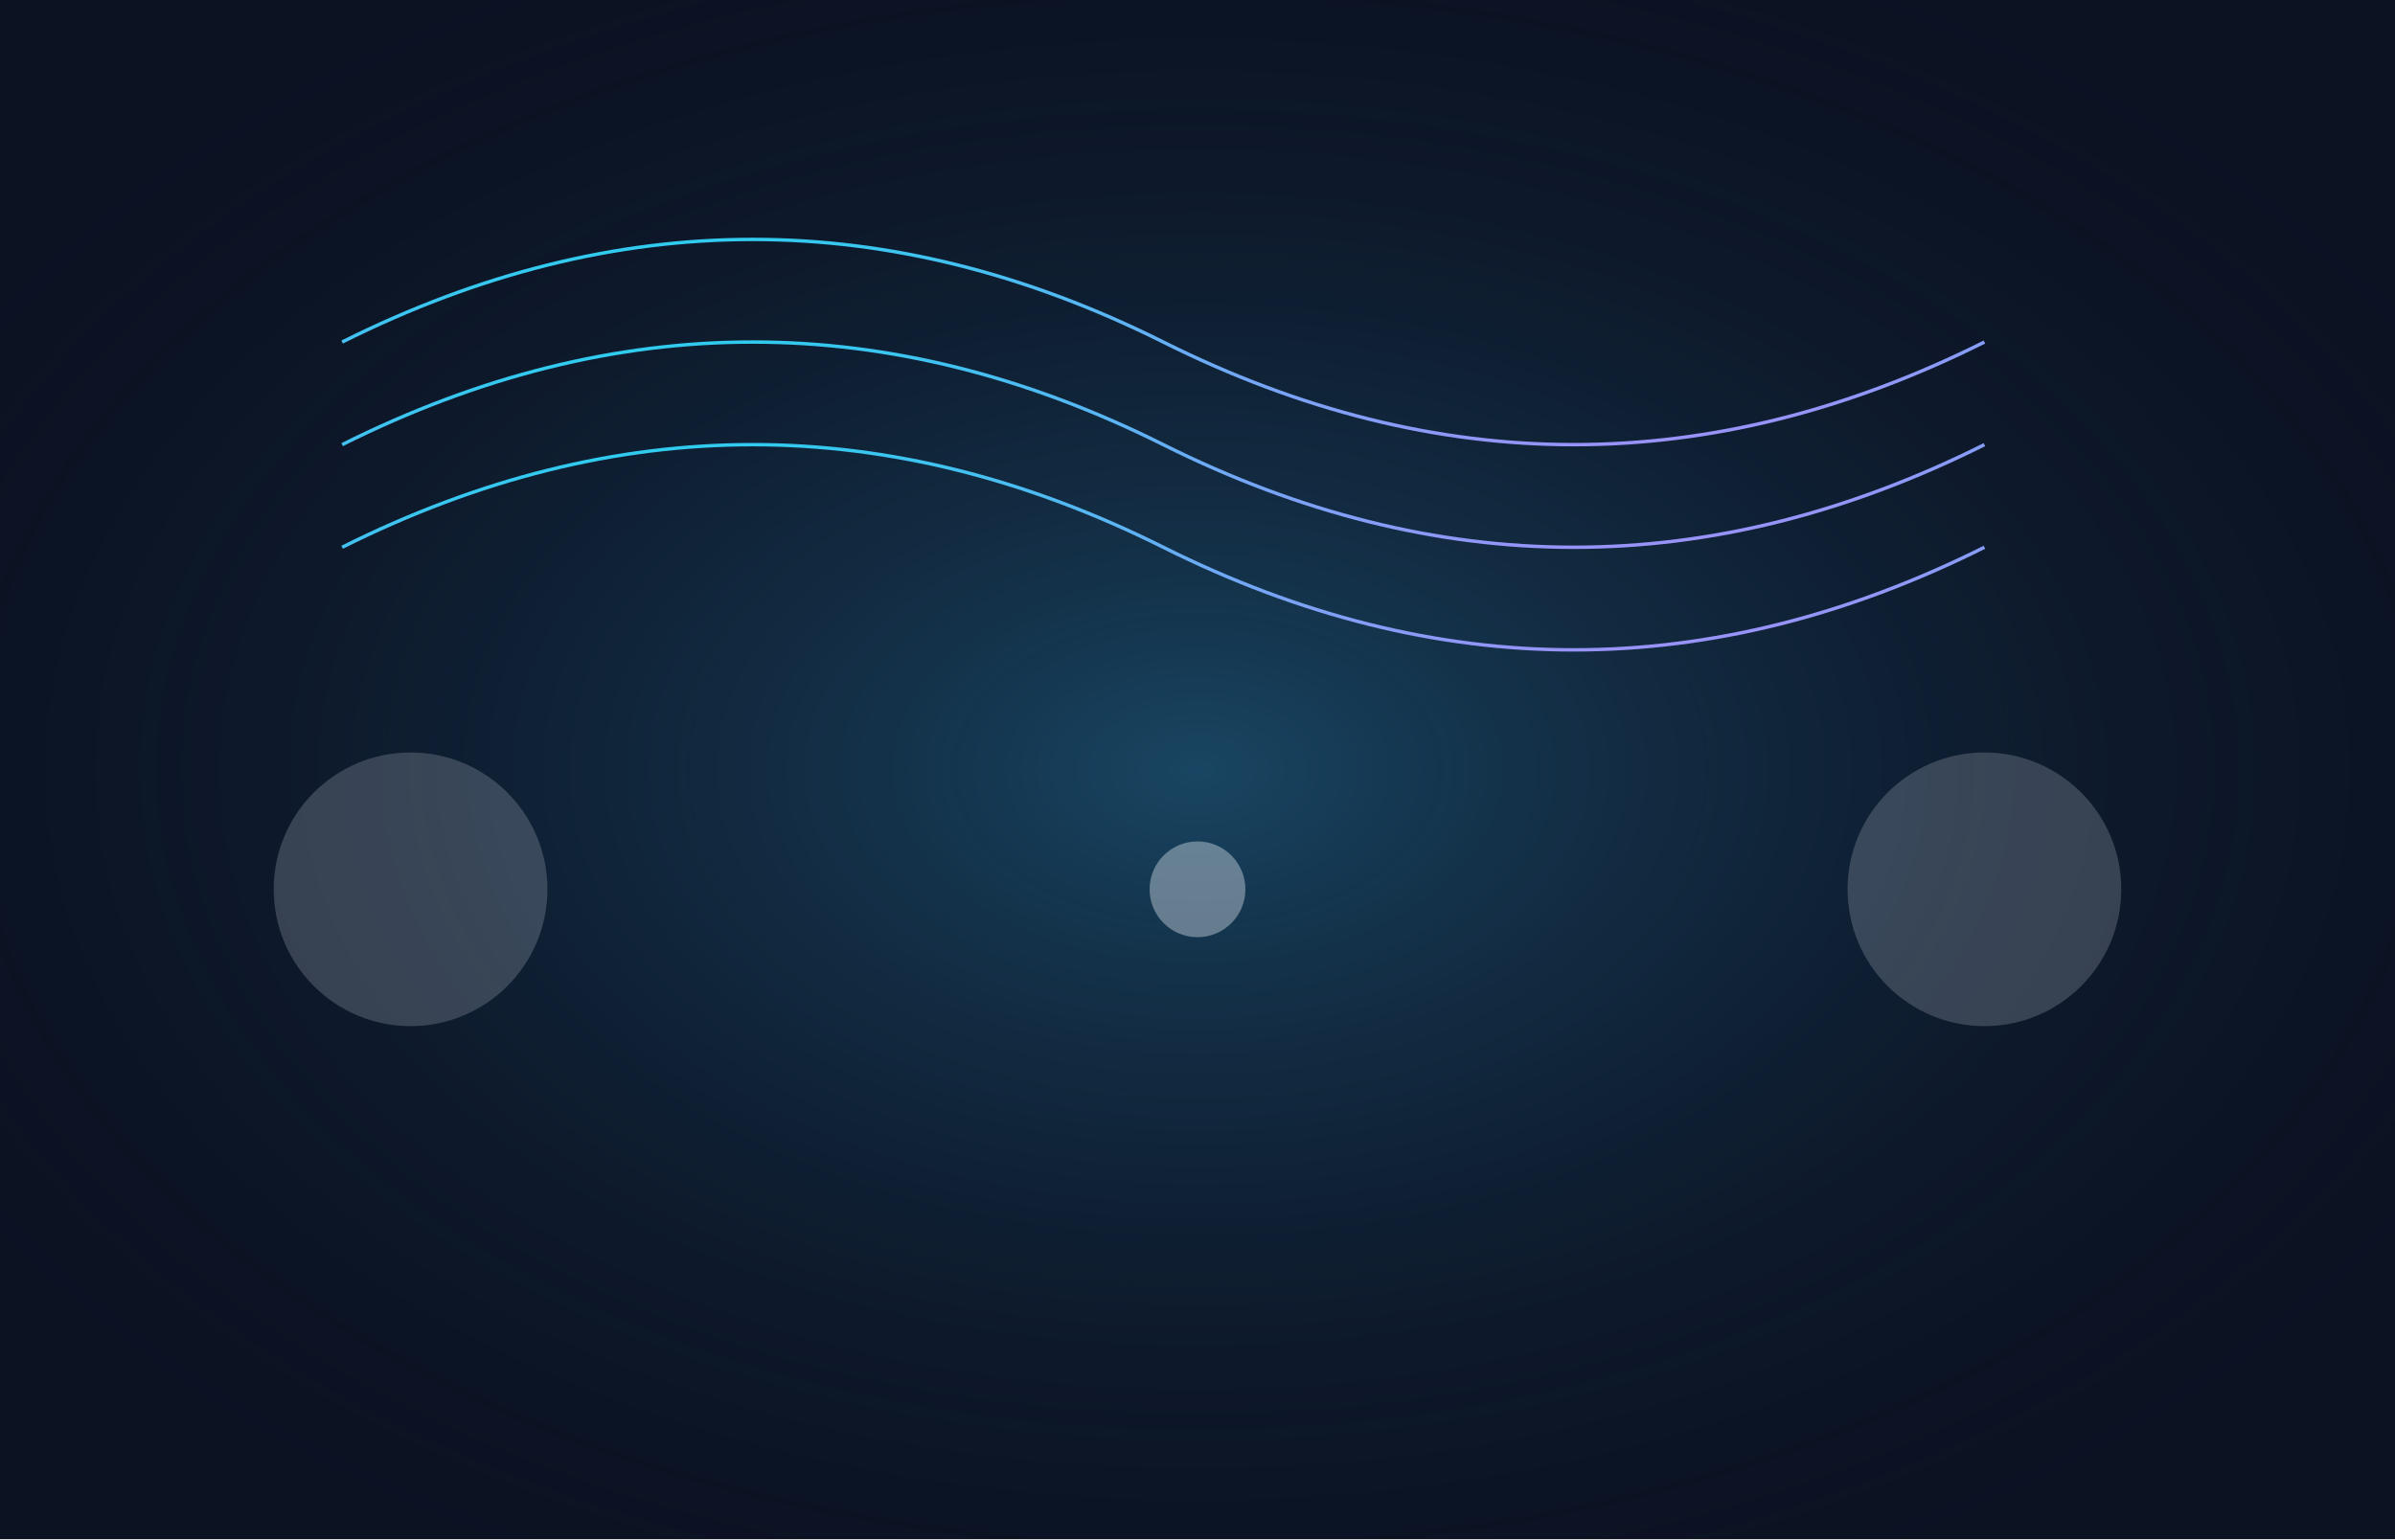
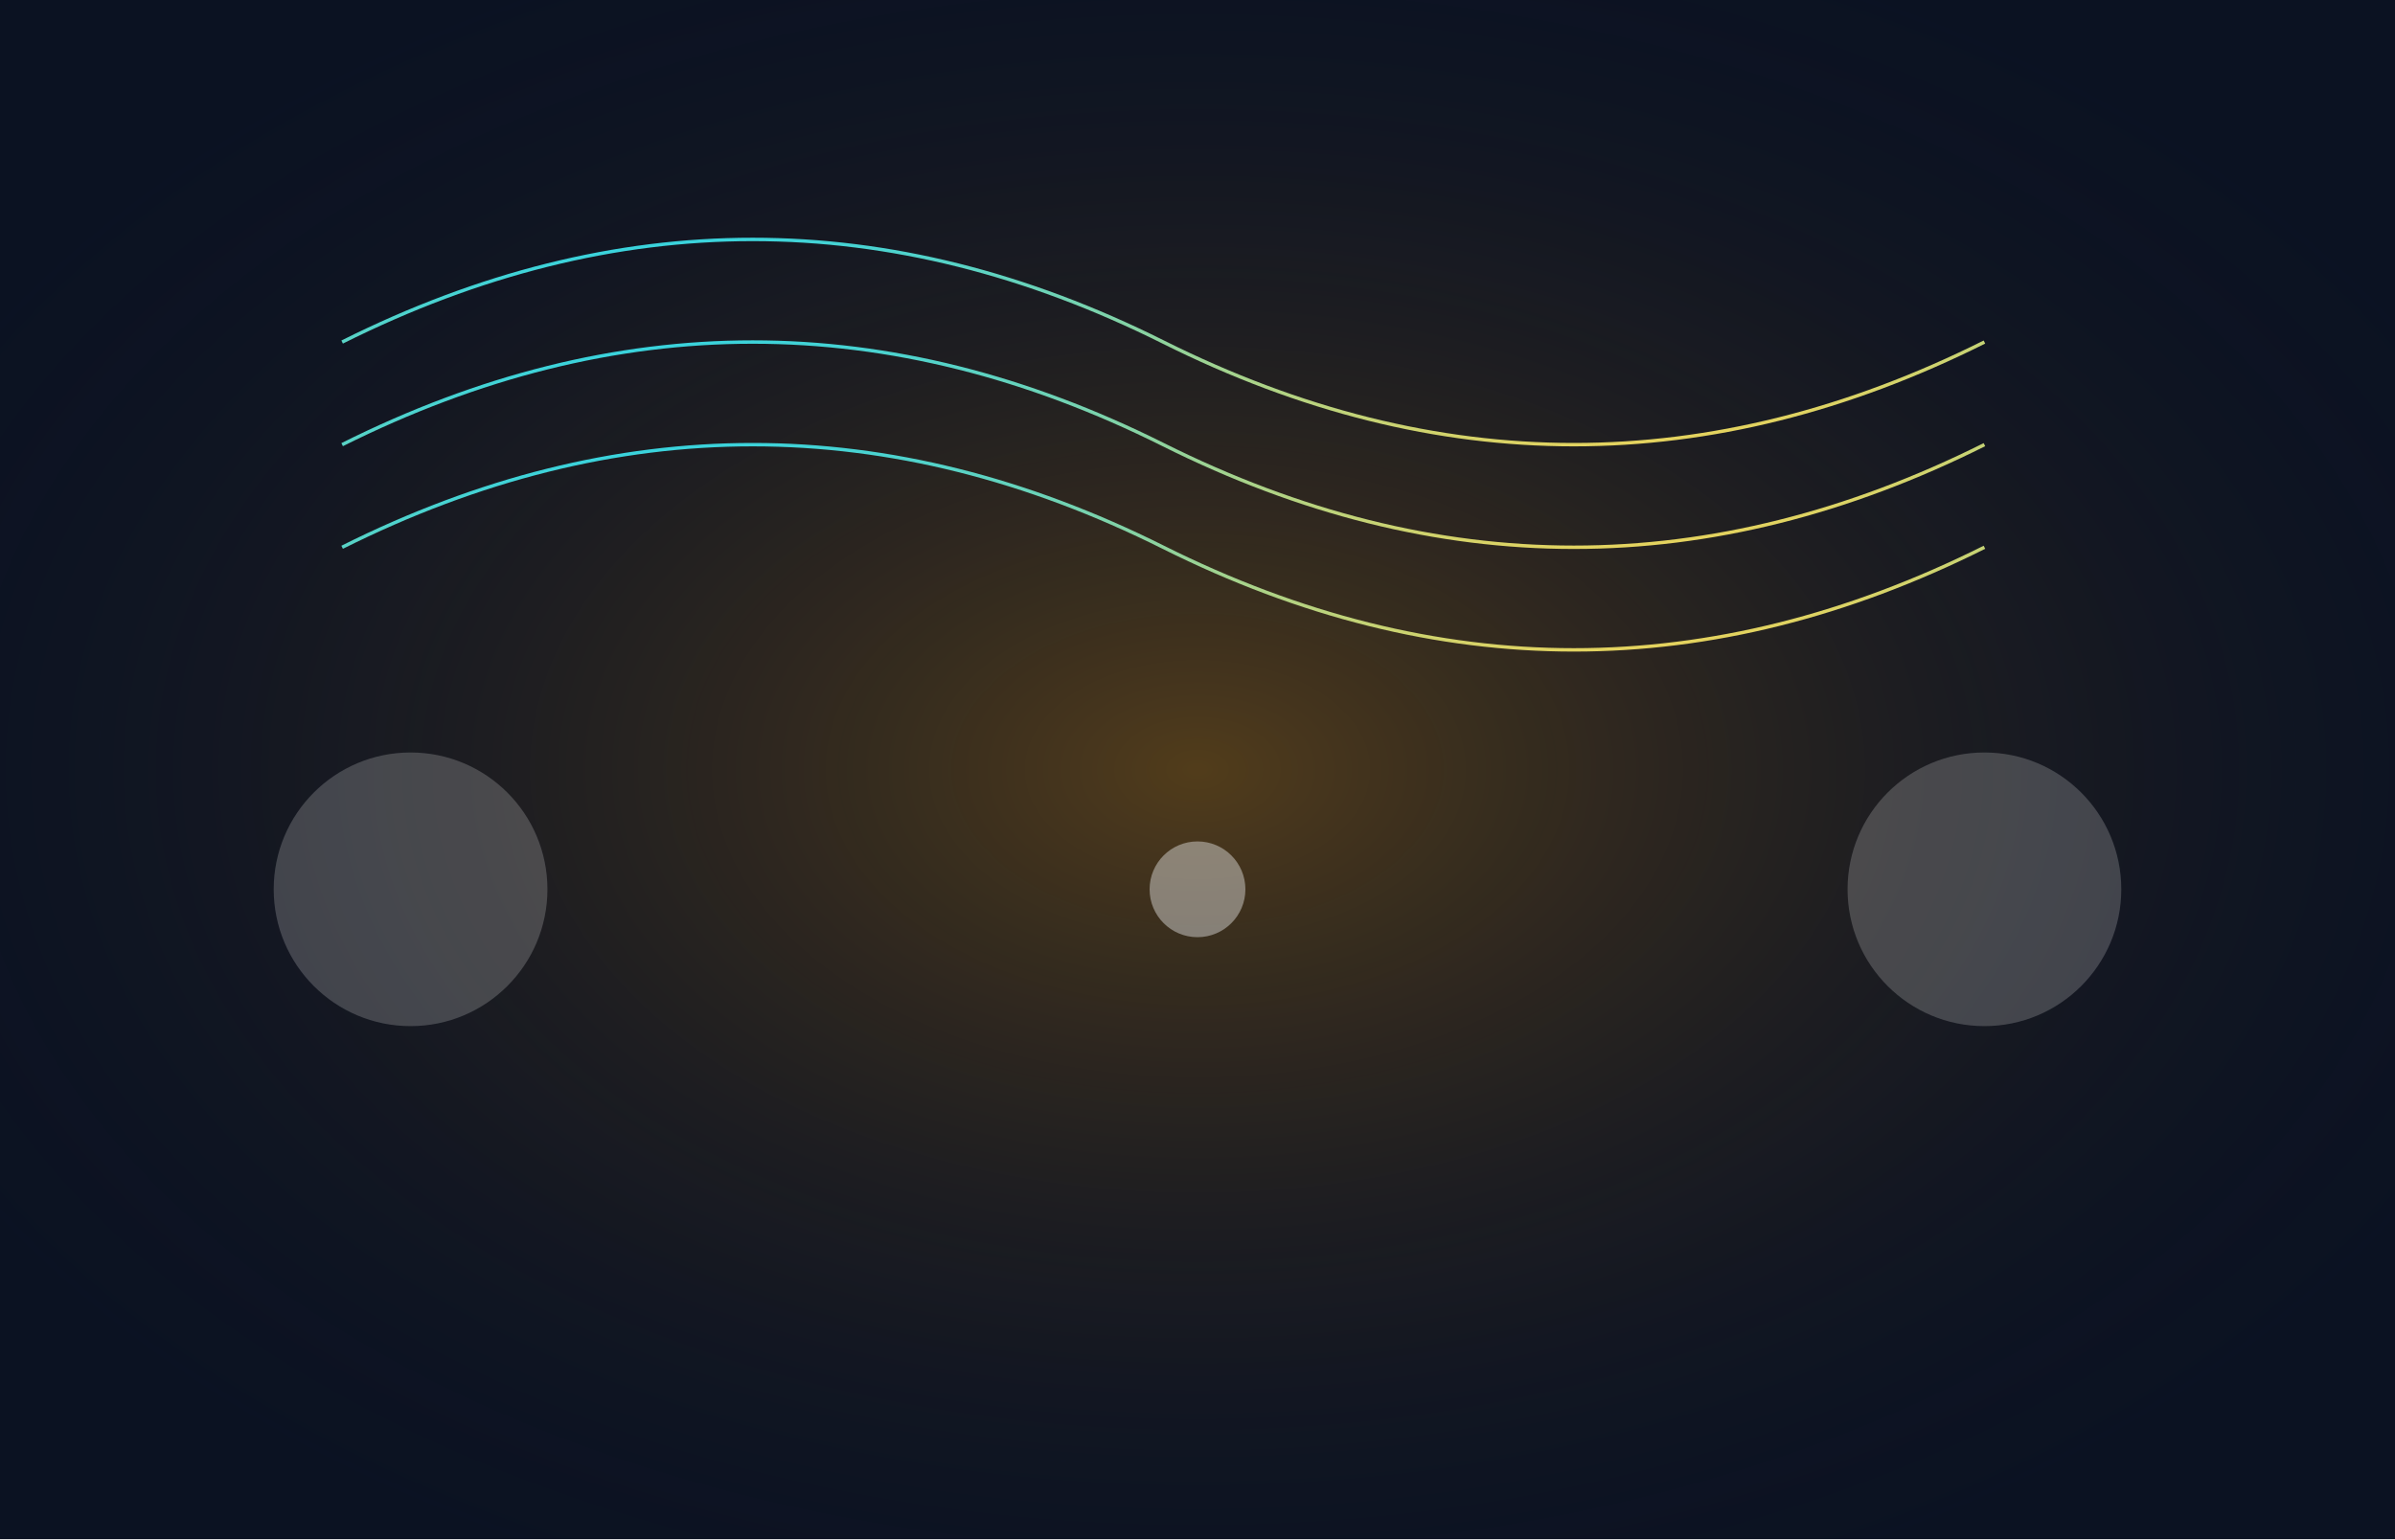
<svg xmlns="http://www.w3.org/2000/svg" width="1400" height="900" viewBox="0 0 1400 900">
  <defs>
    <linearGradient id="grid" x1="0" y1="0" x2="1" y2="1">
      <stop offset="0" stop-color="#1e293b" stop-opacity="0.5" />
      <stop offset="1" stop-color="#0f172a" stop-opacity="0.2" />
    </linearGradient>
    <linearGradient id="stroke" x1="0" y1="0" x2="1" y2="1">
      <stop offset="0" stop-color="#22d3ee" />
-       <stop offset="1" stop-color="#a78bfa" />
+       <stop offset="1" stop-color="#fcd34d" />
    </linearGradient>
    <radialGradient id="glow" cx="0.5" cy="0.5" r="0.6">
-       <stop offset="0" stop-color="#38bdf8" stop-opacity="0.3" />
+       <stop offset="0" stop-color="#f59e0b" stop-opacity="0.3" />
      <stop offset="1" stop-color="#0f172a" stop-opacity="0" />
    </radialGradient>
  </defs>
  <rect width="1400" height="900" fill="#0b1222" />
  <rect width="1400" height="900" fill="url(#glow)" />
  <g opacity="0.5">
    <path d="M0 140h1400" stroke="url(#grid)" stroke-width="1" />
    <path d="M0 260h1400" stroke="url(#grid)" stroke-width="1" />
    <path d="M0 380h1400" stroke="url(#grid)" stroke-width="1" />
    <path d="M0 500h1400" stroke="url(#grid)" stroke-width="1" />
    <path d="M0 620h1400" stroke="url(#grid)" stroke-width="1" />
    <path d="M0 740h1400" stroke="url(#grid)" stroke-width="1" />
  </g>
  <g fill="none" stroke="url(#stroke)" stroke-width="2">
    <path d="M200 200 C 360 120, 520 120, 680 200 S 1000 280, 1160 200" />
    <path d="M200 260 C 360 180, 520 180, 680 260 S 1000 340, 1160 260" />
    <path d="M200 320 C 360 240, 520 240, 680 320 S 1000 400, 1160 320" />
  </g>
-   <g fill="#e2e8f0" opacity="0.2">
+   <g fill="#f8fafc" opacity="0.2">
    <circle cx="240" cy="520" r="80" />
    <circle cx="1160" cy="520" r="80" />
  </g>
-   <g fill="#e2e8f0" opacity="0.4">
+   <g fill="#f8fafc" opacity="0.4">
    <circle cx="700" cy="520" r="28" />
  </g>
</svg>
